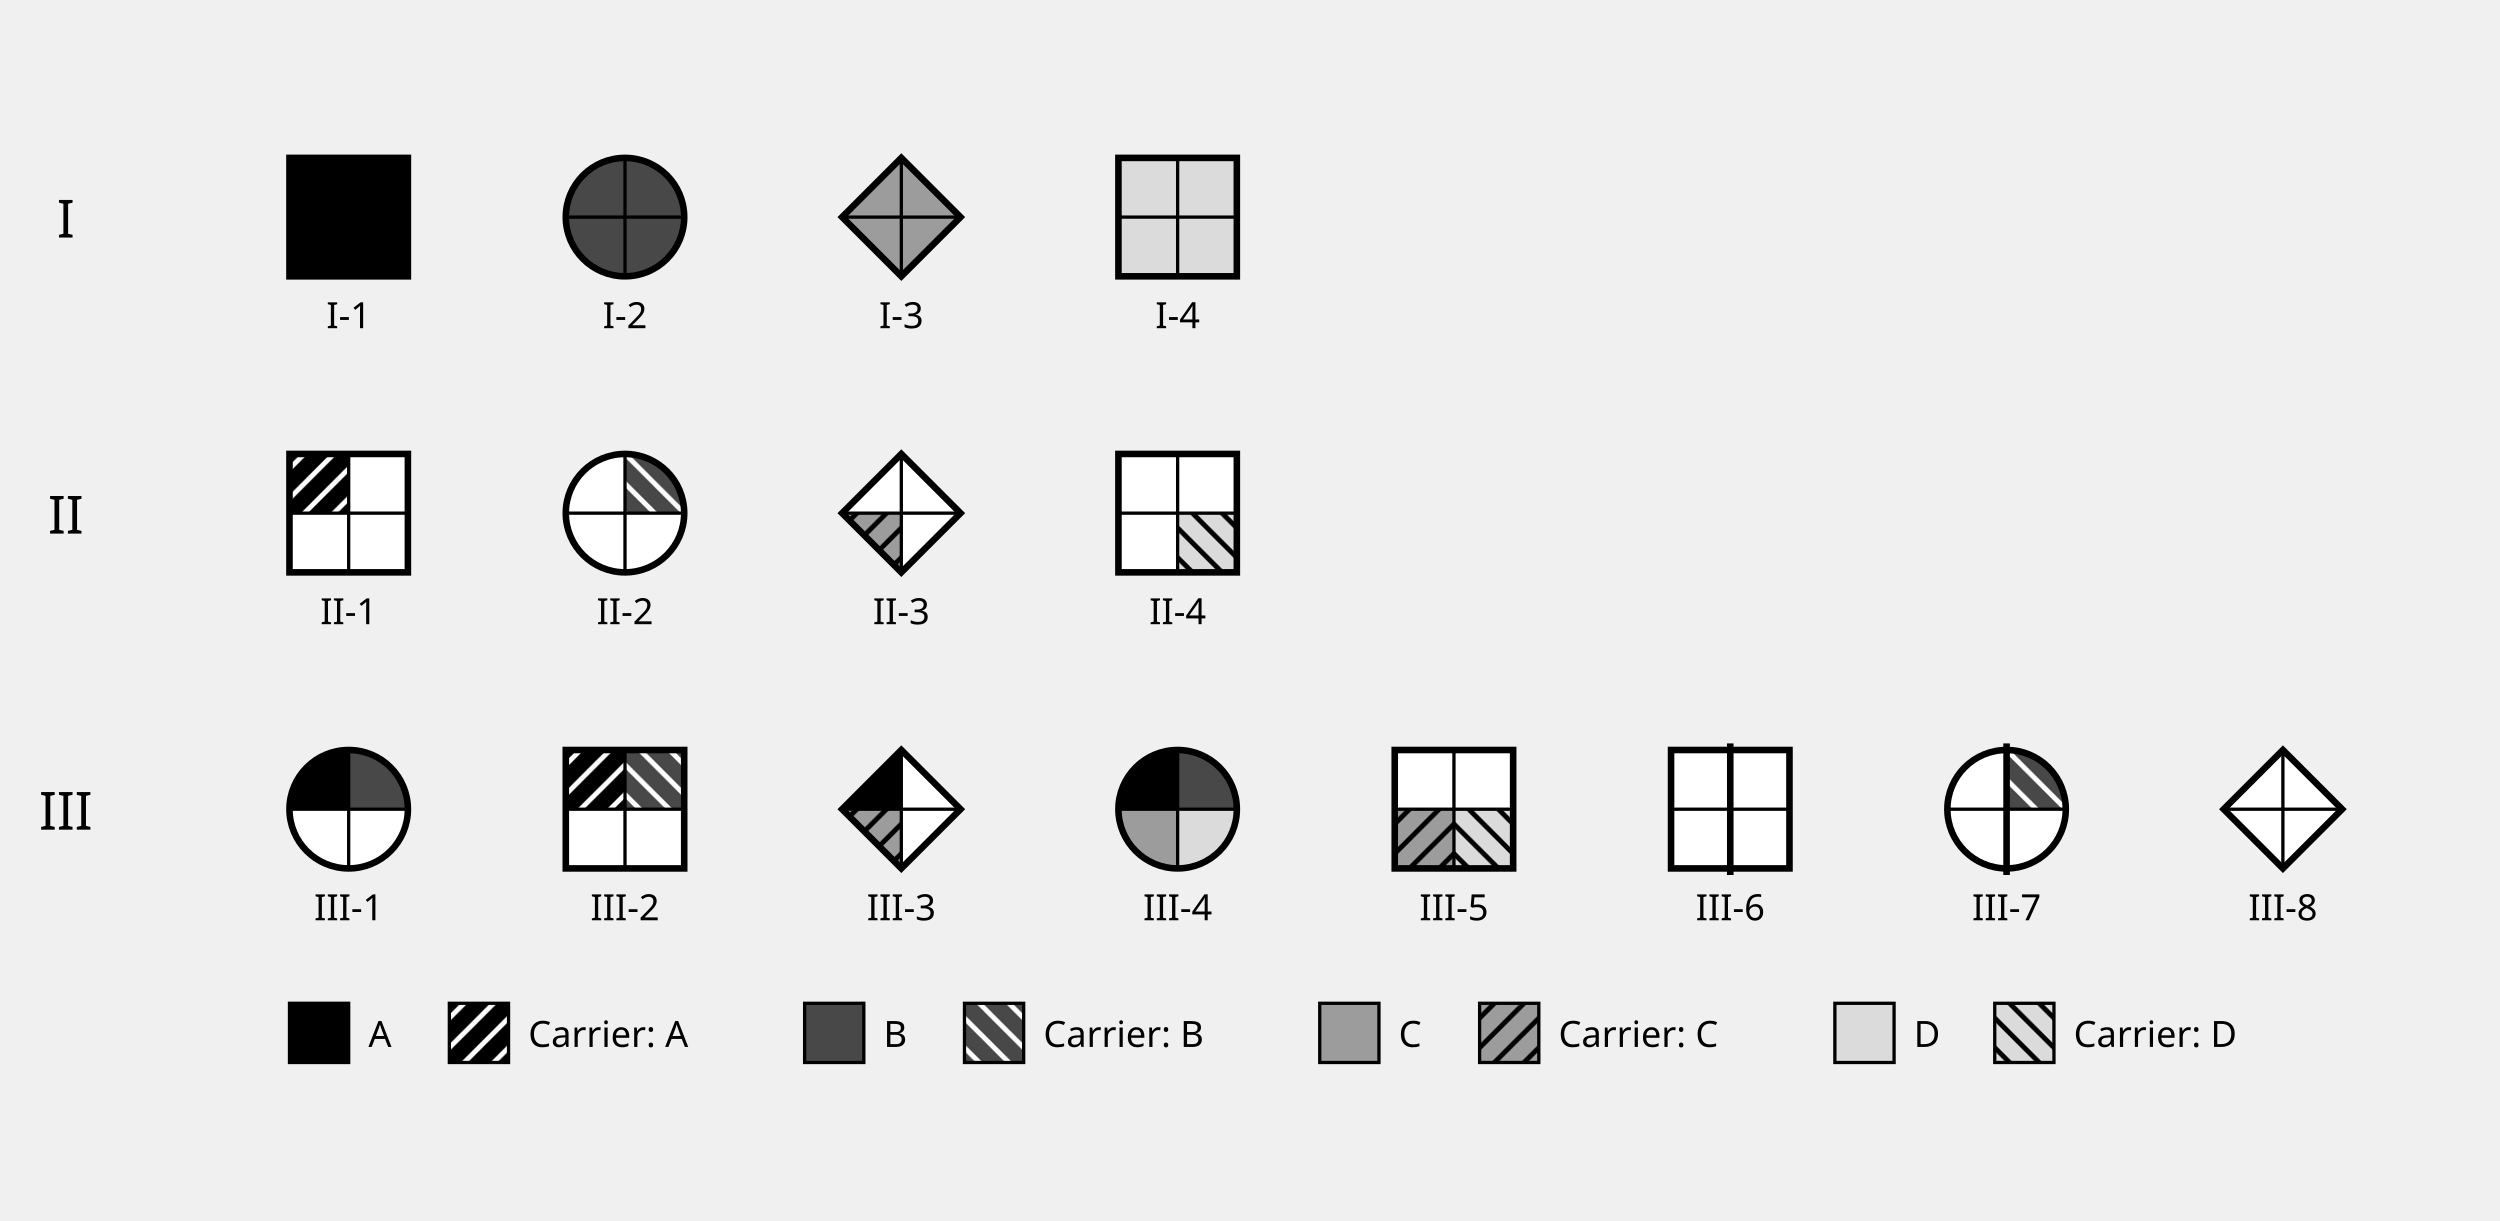
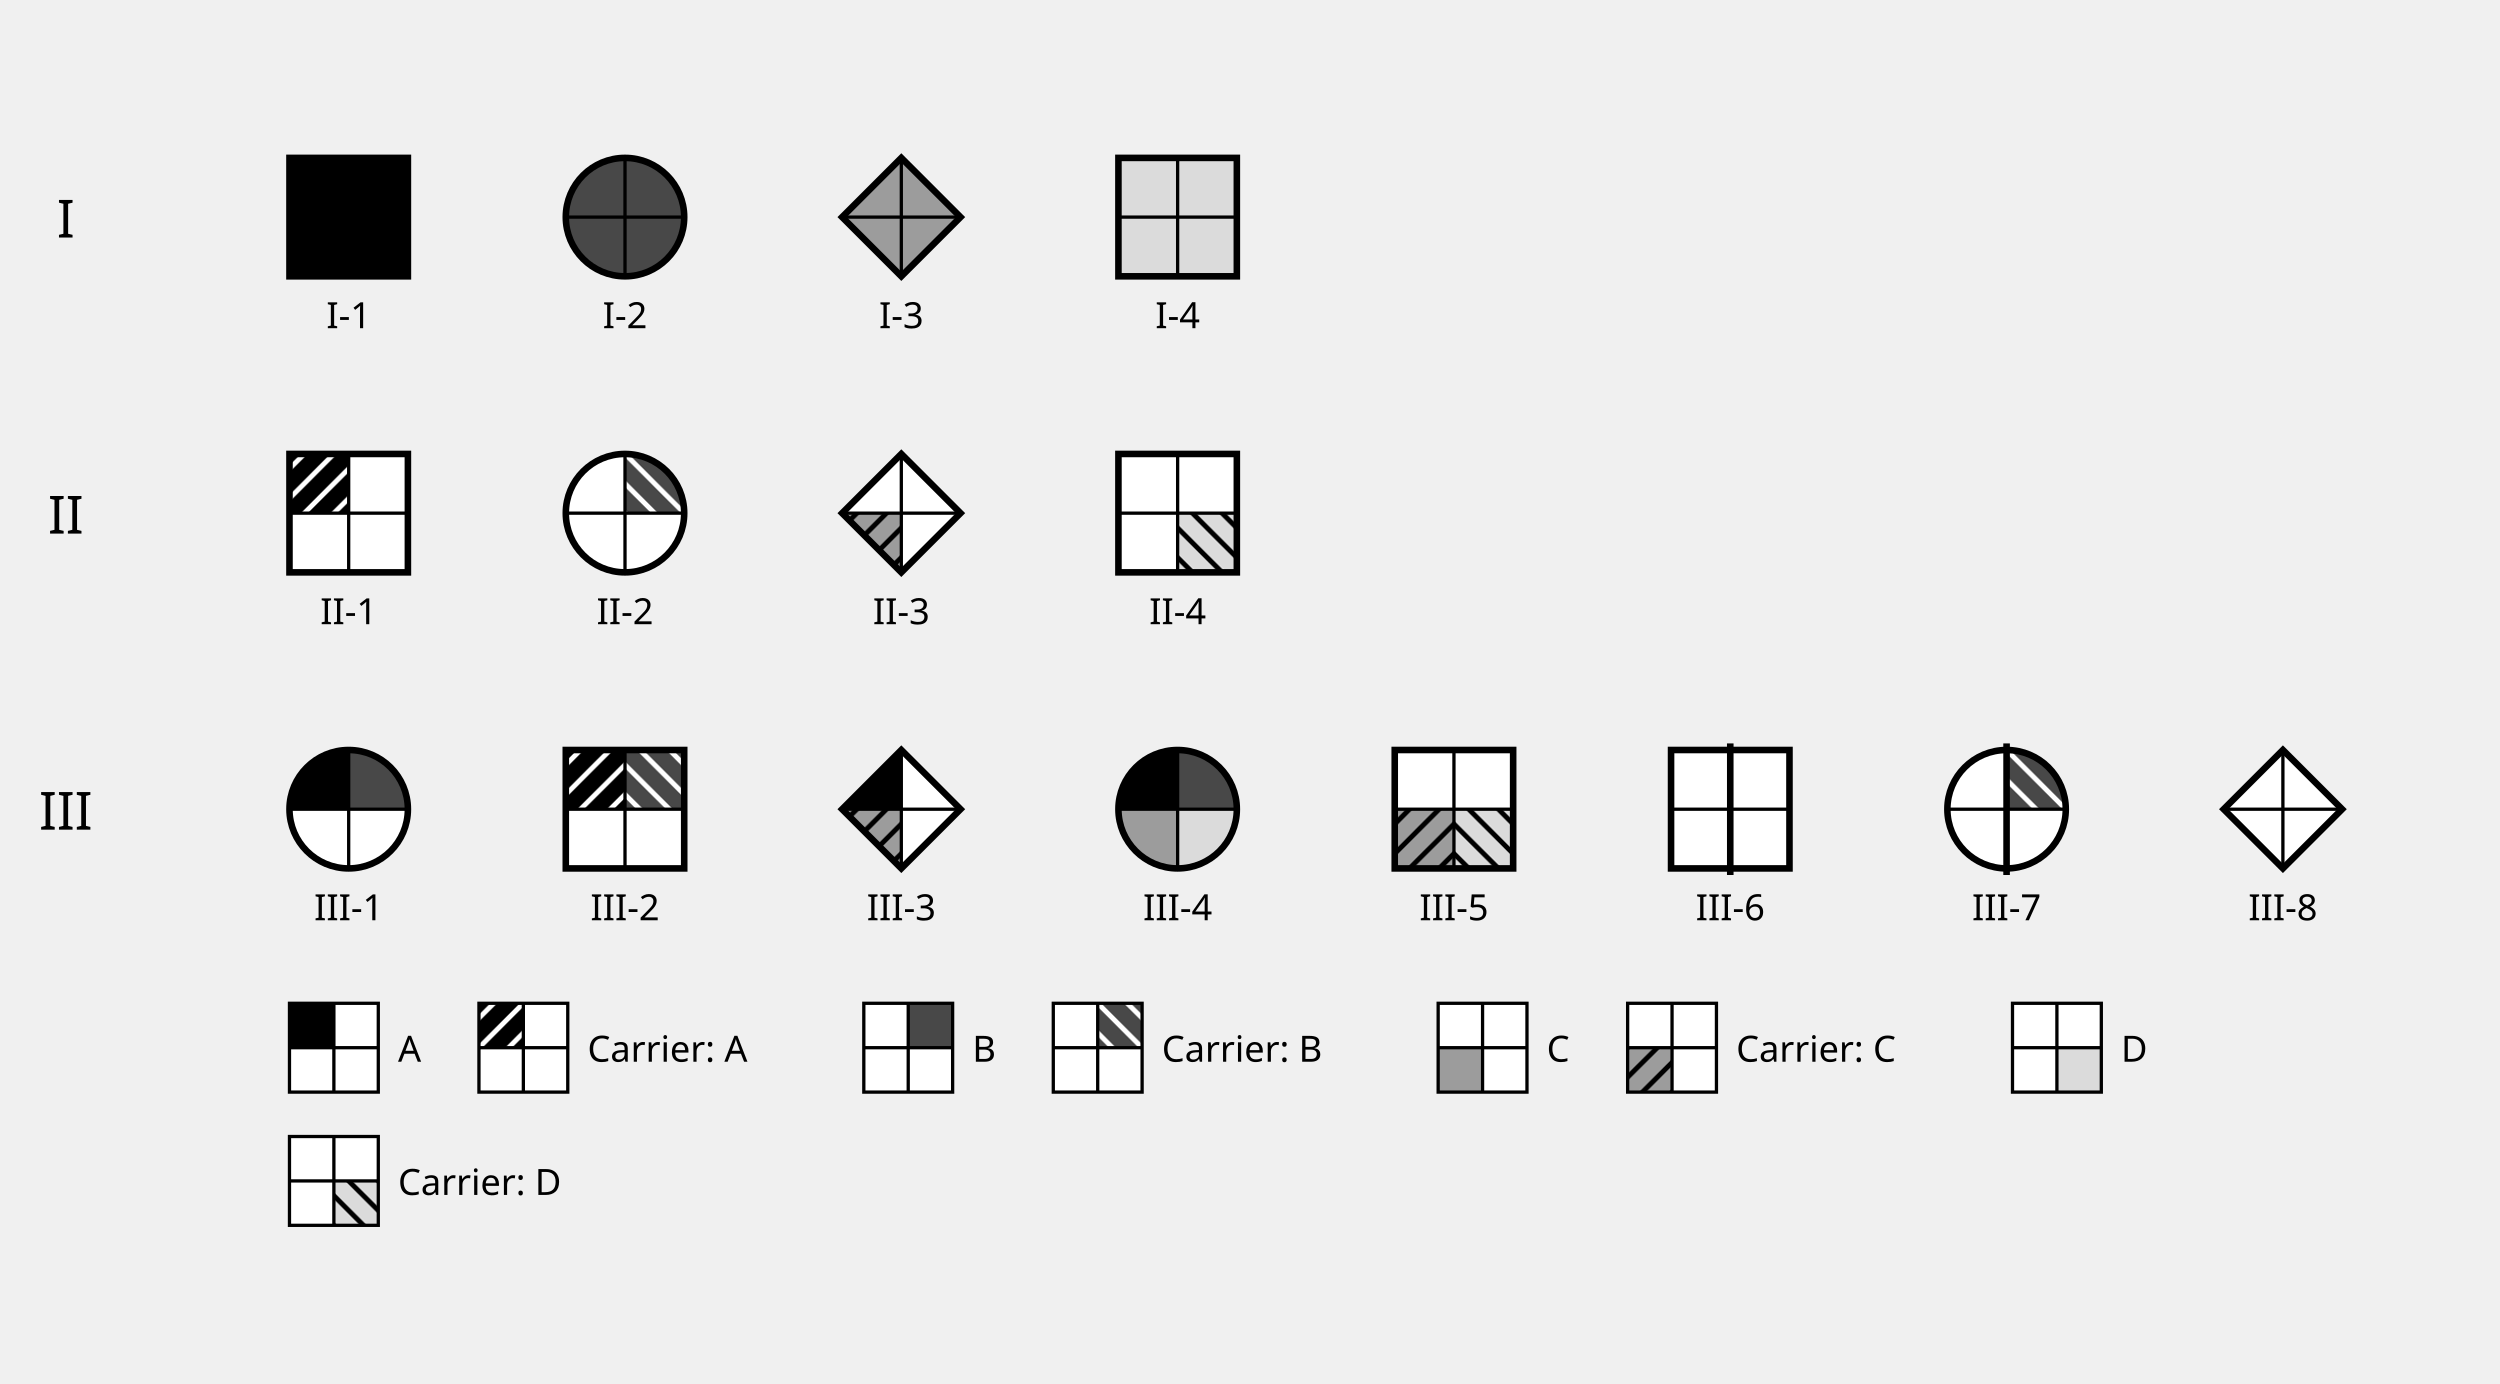
- <svg xmlns="http://www.w3.org/2000/svg" width="760" height="371" viewBox="0 0 760 371" class="pedigree" data-title="Fills by condition index and status" data-conditions="[&quot;A&quot;, &quot;B&quot;, &quot;C&quot;, &quot;D&quot;]">
+ <svg xmlns="http://www.w3.org/2000/svg" width="760" height="420.5" viewBox="0 0 760 420.5" class="pedigree" data-title="Fills by condition index and status" data-conditions="[&quot;A&quot;, &quot;B&quot;, &quot;C&quot;, &quot;D&quot;]">
  <defs>
    <pattern id="fill-affected-0" class="fill-pattern" data-condition="0" data-status="affected" width="8" height="8" patternUnits="userSpaceOnUse">
      <rect class="tone" width="8" height="8" fill="#000000" />
    </pattern>
    <pattern id="fill-carrier-0" class="fill-pattern" data-condition="0" data-status="carrier" width="9" height="9" patternUnits="userSpaceOnUse">
      <rect class="tone" width="9" height="9" fill="#000000" />
      <path class="hatch" d="M-1.125,5.625L5.625,-1.125M3.375,10.125L10.125,3.375" fill="none" stroke="#ffffff" stroke-width="1.5" />
    </pattern>
    <pattern id="fill-affected-1" class="fill-pattern" data-condition="1" data-status="affected" width="8" height="8" patternUnits="userSpaceOnUse">
      <rect class="tone" width="8" height="8" fill="#484848" />
    </pattern>
    <pattern id="fill-carrier-1" class="fill-pattern" data-condition="1" data-status="carrier" width="9" height="9" patternUnits="userSpaceOnUse">
      <rect class="tone" width="9" height="9" fill="#484848" />
      <path class="hatch" d="M3.375,-1.125L10.125,5.625M-1.125,3.375L5.625,10.125" fill="none" stroke="#ffffff" stroke-width="1.5" />
    </pattern>
    <pattern id="fill-affected-2" class="fill-pattern" data-condition="2" data-status="affected" width="8" height="8" patternUnits="userSpaceOnUse">
      <rect class="tone" width="8" height="8" fill="#9c9c9c" />
    </pattern>
    <pattern id="fill-carrier-2" class="fill-pattern" data-condition="2" data-status="carrier" width="9" height="9" patternUnits="userSpaceOnUse">
      <rect class="tone" width="9" height="9" fill="#9c9c9c" />
      <path class="hatch" d="M-1.125,5.625L5.625,-1.125M3.375,10.125L10.125,3.375" fill="none" stroke="#000000" stroke-width="1.5" />
    </pattern>
    <pattern id="fill-affected-3" class="fill-pattern" data-condition="3" data-status="affected" width="8" height="8" patternUnits="userSpaceOnUse">
      <rect class="tone" width="8" height="8" fill="#dbdbdb" />
    </pattern>
    <pattern id="fill-carrier-3" class="fill-pattern" data-condition="3" data-status="carrier" width="9" height="9" patternUnits="userSpaceOnUse">
      <rect class="tone" width="9" height="9" fill="#dbdbdb" />
      <path class="hatch" d="M3.375,-1.125L10.125,5.625M-1.125,3.375L5.625,10.125" fill="none" stroke="#000000" stroke-width="1.5" />
    </pattern>
  </defs>
  <g class="generation" data-generation="1">
    <text x="20" y="66" font-family="sans-serif" font-size="16" fill="#000000" text-anchor="middle" dominant-baseline="central">I</text>
  </g>
  <g class="generation" data-generation="2">
    <text x="20" y="156" font-family="sans-serif" font-size="16" fill="#000000" text-anchor="middle" dominant-baseline="central">II</text>
  </g>
  <g class="generation" data-generation="3">
    <text x="20" y="246" font-family="sans-serif" font-size="16" fill="#000000" text-anchor="middle" dominant-baseline="central">III</text>
  </g>
  <g id="ind-I-1" class="individual affected" data-position="I-1" data-generation="1" data-index="1" data-gender="man" data-condition-0="affected">
    <rect class="backing" x="88" y="48" width="36" height="36" fill="#ffffff" />
    <rect class="fill" data-condition="0" data-status="affected" transform="translate(106 66)" x="-18" y="-18" width="36" height="36" fill="url(#fill-affected-0)" />
    <line class="divider" x1="106" y1="48" x2="106" y2="84" stroke="#000000" stroke-width="1" />
    <line class="divider" x1="88" y1="66" x2="124" y2="66" stroke="#000000" stroke-width="1" />
    <rect class="symbol" x="88" y="48" width="36" height="36" fill="none" stroke="#000000" stroke-width="2" />
    <text class="label" x="106" y="95.5" font-family="sans-serif" font-size="11" fill="#000000" text-anchor="middle" dominant-baseline="central">I-1</text>
    <rect class="hit" x="88" y="48" width="36" height="53" fill="none" pointer-events="all" />
  </g>
  <g id="ind-I-2" class="individual affected" data-position="I-2" data-generation="1" data-index="2" data-gender="woman" data-condition-1="affected">
    <circle class="backing" cx="190" cy="66" r="18" fill="#ffffff" />
    <circle class="fill" data-condition="1" data-status="affected" transform="translate(194.5 66)" cx="-4.5" cy="0" r="18" fill="url(#fill-affected-1)" />
    <line class="divider" x1="190" y1="48" x2="190" y2="84" stroke="#000000" stroke-width="1" />
    <line class="divider" x1="172" y1="66" x2="208" y2="66" stroke="#000000" stroke-width="1" />
    <circle class="symbol" cx="190" cy="66" r="18" fill="none" stroke="#000000" stroke-width="2" />
    <text class="label" x="190" y="95.5" font-family="sans-serif" font-size="11" fill="#000000" text-anchor="middle" dominant-baseline="central">I-2</text>
    <rect class="hit" x="172" y="48" width="36" height="53" fill="none" pointer-events="all" />
  </g>
  <g id="ind-I-3" class="individual affected" data-position="I-3" data-generation="1" data-index="3" data-gender="nonbinary" data-condition-2="affected">
    <polygon class="backing" points="274,48 292,66 274,84 256,66" fill="#ffffff" />
    <polygon class="fill" data-condition="2" data-status="affected" transform="translate(274 66)" points="0,-18 18,0 0,18 -18,0" fill="url(#fill-affected-2)" />
    <line class="divider" x1="274" y1="48" x2="274" y2="84" stroke="#000000" stroke-width="1" />
    <line class="divider" x1="256" y1="66" x2="292" y2="66" stroke="#000000" stroke-width="1" />
    <polygon class="symbol" points="274,48 292,66 274,84 256,66" fill="none" stroke="#000000" stroke-width="2" />
    <text class="label" x="274" y="95.5" font-family="sans-serif" font-size="11" fill="#000000" text-anchor="middle" dominant-baseline="central">I-3</text>
    <rect class="hit" x="256" y="48" width="36" height="53" fill="none" pointer-events="all" />
  </g>
  <g id="ind-I-4" class="individual affected" data-position="I-4" data-generation="1" data-index="4" data-gender="man" data-condition-3="affected">
    <rect class="backing" x="340" y="48" width="36" height="36" fill="#ffffff" />
    <rect class="fill" data-condition="3" data-status="affected" transform="translate(358 66)" x="-18" y="-18" width="36" height="36" fill="url(#fill-affected-3)" />
    <line class="divider" x1="358" y1="48" x2="358" y2="84" stroke="#000000" stroke-width="1" />
    <line class="divider" x1="340" y1="66" x2="376" y2="66" stroke="#000000" stroke-width="1" />
    <rect class="symbol" x="340" y="48" width="36" height="36" fill="none" stroke="#000000" stroke-width="2" />
    <text class="label" x="358" y="95.5" font-family="sans-serif" font-size="11" fill="#000000" text-anchor="middle" dominant-baseline="central">I-4</text>
    <rect class="hit" x="340" y="48" width="36" height="53" fill="none" pointer-events="all" />
  </g>
  <g id="ind-II-1" class="individual carrier" data-position="II-1" data-generation="2" data-index="1" data-gender="man" data-condition-0="carrier">
    <rect class="backing" x="88" y="138" width="36" height="36" fill="#ffffff" />
    <clipPath id="clip-II-1">
      <rect x="-18" y="-18" width="36" height="36" fill="none" />
    </clipPath>
    <rect class="fill" data-condition="0" data-status="carrier" x="-18" y="-18" width="18" height="18" transform="translate(106 156)" fill="url(#fill-carrier-0)" clip-path="url(#clip-II-1)" />
    <line class="divider" x1="106" y1="138" x2="106" y2="174" stroke="#000000" stroke-width="1" />
    <line class="divider" x1="88" y1="156" x2="124" y2="156" stroke="#000000" stroke-width="1" />
    <rect class="symbol" x="88" y="138" width="36" height="36" fill="none" stroke="#000000" stroke-width="2" />
    <text class="label" x="106" y="185.5" font-family="sans-serif" font-size="11" fill="#000000" text-anchor="middle" dominant-baseline="central">II-1</text>
    <rect class="hit" x="88" y="138" width="36" height="53" fill="none" pointer-events="all" />
  </g>
  <g id="ind-II-2" class="individual carrier" data-position="II-2" data-generation="2" data-index="2" data-gender="woman" data-condition-1="carrier">
    <circle class="backing" cx="190" cy="156" r="18" fill="#ffffff" />
    <clipPath id="clip-II-2">
      <circle cx="-4.5" cy="0" r="18" fill="none" />
    </clipPath>
    <rect class="fill" data-condition="1" data-status="carrier" x="-4.5" y="-18" width="18" height="18" transform="translate(194.5 156)" fill="url(#fill-carrier-1)" clip-path="url(#clip-II-2)" />
    <line class="divider" x1="190" y1="138" x2="190" y2="174" stroke="#000000" stroke-width="1" />
    <line class="divider" x1="172" y1="156" x2="208" y2="156" stroke="#000000" stroke-width="1" />
    <circle class="symbol" cx="190" cy="156" r="18" fill="none" stroke="#000000" stroke-width="2" />
    <text class="label" x="190" y="185.5" font-family="sans-serif" font-size="11" fill="#000000" text-anchor="middle" dominant-baseline="central">II-2</text>
    <rect class="hit" x="172" y="138" width="36" height="53" fill="none" pointer-events="all" />
  </g>
  <g id="ind-II-3" class="individual carrier" data-position="II-3" data-generation="2" data-index="3" data-gender="nonbinary" data-condition-2="carrier">
    <polygon class="backing" points="274,138 292,156 274,174 256,156" fill="#ffffff" />
    <clipPath id="clip-II-3">
      <polygon points="0,-18 18,0 0,18 -18,0" fill="none" />
    </clipPath>
    <rect class="fill" data-condition="2" data-status="carrier" x="-18" y="0" width="18" height="18" transform="translate(274 156)" fill="url(#fill-carrier-2)" clip-path="url(#clip-II-3)" />
    <line class="divider" x1="274" y1="138" x2="274" y2="174" stroke="#000000" stroke-width="1" />
    <line class="divider" x1="256" y1="156" x2="292" y2="156" stroke="#000000" stroke-width="1" />
    <polygon class="symbol" points="274,138 292,156 274,174 256,156" fill="none" stroke="#000000" stroke-width="2" />
    <text class="label" x="274" y="185.5" font-family="sans-serif" font-size="11" fill="#000000" text-anchor="middle" dominant-baseline="central">II-3</text>
    <rect class="hit" x="256" y="138" width="36" height="53" fill="none" pointer-events="all" />
  </g>
  <g id="ind-II-4" class="individual carrier" data-position="II-4" data-generation="2" data-index="4" data-gender="man" data-condition-3="carrier">
    <rect class="backing" x="340" y="138" width="36" height="36" fill="#ffffff" />
    <clipPath id="clip-II-4">
      <rect x="-18" y="-18" width="36" height="36" fill="none" />
    </clipPath>
    <rect class="fill" data-condition="3" data-status="carrier" x="0" y="0" width="18" height="18" transform="translate(358 156)" fill="url(#fill-carrier-3)" clip-path="url(#clip-II-4)" />
    <line class="divider" x1="358" y1="138" x2="358" y2="174" stroke="#000000" stroke-width="1" />
    <line class="divider" x1="340" y1="156" x2="376" y2="156" stroke="#000000" stroke-width="1" />
    <rect class="symbol" x="340" y="138" width="36" height="36" fill="none" stroke="#000000" stroke-width="2" />
    <text class="label" x="358" y="185.5" font-family="sans-serif" font-size="11" fill="#000000" text-anchor="middle" dominant-baseline="central">II-4</text>
    <rect class="hit" x="340" y="138" width="36" height="53" fill="none" pointer-events="all" />
  </g>
  <g id="ind-III-1" class="individual affected" data-position="III-1" data-generation="3" data-index="1" data-gender="woman" data-condition-0="affected" data-condition-1="affected">
    <circle class="backing" cx="106" cy="246" r="18" fill="#ffffff" />
    <clipPath id="clip-III-1">
      <circle cx="-4.5" cy="0" r="18" fill="none" />
    </clipPath>
    <rect class="fill" data-condition="0" data-status="affected" x="-22.5" y="-18" width="18" height="18" transform="translate(110.5 246)" fill="url(#fill-affected-0)" clip-path="url(#clip-III-1)" />
    <rect class="fill" data-condition="1" data-status="affected" x="-4.5" y="-18" width="18" height="18" transform="translate(110.5 246)" fill="url(#fill-affected-1)" clip-path="url(#clip-III-1)" />
    <line class="divider" x1="106" y1="228" x2="106" y2="264" stroke="#000000" stroke-width="1" />
    <line class="divider" x1="88" y1="246" x2="124" y2="246" stroke="#000000" stroke-width="1" />
    <circle class="symbol" cx="106" cy="246" r="18" fill="none" stroke="#000000" stroke-width="2" />
    <text class="label" x="106" y="275.5" font-family="sans-serif" font-size="11" fill="#000000" text-anchor="middle" dominant-baseline="central">III-1</text>
    <rect class="hit" x="88" y="228" width="36" height="53" fill="none" pointer-events="all" />
  </g>
  <g id="ind-III-2" class="individual carrier" data-position="III-2" data-generation="3" data-index="2" data-gender="man" data-condition-0="carrier" data-condition-1="carrier">
    <rect class="backing" x="172" y="228" width="36" height="36" fill="#ffffff" />
    <clipPath id="clip-III-2">
      <rect x="-18" y="-18" width="36" height="36" fill="none" />
    </clipPath>
    <rect class="fill" data-condition="0" data-status="carrier" x="-18" y="-18" width="18" height="18" transform="translate(190 246)" fill="url(#fill-carrier-0)" clip-path="url(#clip-III-2)" />
    <rect class="fill" data-condition="1" data-status="carrier" x="0" y="-18" width="18" height="18" transform="translate(190 246)" fill="url(#fill-carrier-1)" clip-path="url(#clip-III-2)" />
    <line class="divider" x1="190" y1="228" x2="190" y2="264" stroke="#000000" stroke-width="1" />
    <line class="divider" x1="172" y1="246" x2="208" y2="246" stroke="#000000" stroke-width="1" />
    <rect class="symbol" x="172" y="228" width="36" height="36" fill="none" stroke="#000000" stroke-width="2" />
    <text class="label" x="190" y="275.5" font-family="sans-serif" font-size="11" fill="#000000" text-anchor="middle" dominant-baseline="central">III-2</text>
    <rect class="hit" x="172" y="228" width="36" height="53" fill="none" pointer-events="all" />
  </g>
  <g id="ind-III-3" class="individual affected carrier" data-position="III-3" data-generation="3" data-index="3" data-gender="nonbinary" data-condition-0="affected" data-condition-2="carrier">
    <polygon class="backing" points="274,228 292,246 274,264 256,246" fill="#ffffff" />
    <clipPath id="clip-III-3">
      <polygon points="0,-18 18,0 0,18 -18,0" fill="none" />
    </clipPath>
    <rect class="fill" data-condition="0" data-status="affected" x="-18" y="-18" width="18" height="18" transform="translate(274 246)" fill="url(#fill-affected-0)" clip-path="url(#clip-III-3)" />
    <rect class="fill" data-condition="2" data-status="carrier" x="-18" y="0" width="18" height="18" transform="translate(274 246)" fill="url(#fill-carrier-2)" clip-path="url(#clip-III-3)" />
    <line class="divider" x1="274" y1="228" x2="274" y2="264" stroke="#000000" stroke-width="1" />
    <line class="divider" x1="256" y1="246" x2="292" y2="246" stroke="#000000" stroke-width="1" />
    <polygon class="symbol" points="274,228 292,246 274,264 256,246" fill="none" stroke="#000000" stroke-width="2" />
    <text class="label" x="274" y="275.5" font-family="sans-serif" font-size="11" fill="#000000" text-anchor="middle" dominant-baseline="central">III-3</text>
    <rect class="hit" x="256" y="228" width="36" height="53" fill="none" pointer-events="all" />
  </g>
  <g id="ind-III-4" class="individual affected" data-position="III-4" data-generation="3" data-index="4" data-gender="woman" data-condition-0="affected" data-condition-1="affected" data-condition-2="affected" data-condition-3="affected">
    <circle class="backing" cx="358" cy="246" r="18" fill="#ffffff" />
    <clipPath id="clip-III-4">
      <circle cx="-4.5" cy="0" r="18" fill="none" />
    </clipPath>
    <rect class="fill" data-condition="0" data-status="affected" x="-22.5" y="-18" width="18" height="18" transform="translate(362.5 246)" fill="url(#fill-affected-0)" clip-path="url(#clip-III-4)" />
    <rect class="fill" data-condition="1" data-status="affected" x="-4.5" y="-18" width="18" height="18" transform="translate(362.5 246)" fill="url(#fill-affected-1)" clip-path="url(#clip-III-4)" />
    <rect class="fill" data-condition="2" data-status="affected" x="-22.5" y="0" width="18" height="18" transform="translate(362.5 246)" fill="url(#fill-affected-2)" clip-path="url(#clip-III-4)" />
    <rect class="fill" data-condition="3" data-status="affected" x="-4.5" y="0" width="18" height="18" transform="translate(362.5 246)" fill="url(#fill-affected-3)" clip-path="url(#clip-III-4)" />
    <line class="divider" x1="358" y1="228" x2="358" y2="264" stroke="#000000" stroke-width="1" />
    <line class="divider" x1="340" y1="246" x2="376" y2="246" stroke="#000000" stroke-width="1" />
    <circle class="symbol" cx="358" cy="246" r="18" fill="none" stroke="#000000" stroke-width="2" />
    <text class="label" x="358" y="275.5" font-family="sans-serif" font-size="11" fill="#000000" text-anchor="middle" dominant-baseline="central">III-4</text>
    <rect class="hit" x="340" y="228" width="36" height="53" fill="none" pointer-events="all" />
  </g>
  <g id="ind-III-5" class="individual carrier" data-position="III-5" data-generation="3" data-index="5" data-gender="man" data-condition-2="carrier" data-condition-3="carrier">
    <rect class="backing" x="424" y="228" width="36" height="36" fill="#ffffff" />
    <clipPath id="clip-III-5">
      <rect x="-18" y="-18" width="36" height="36" fill="none" />
    </clipPath>
    <rect class="fill" data-condition="2" data-status="carrier" x="-18" y="0" width="18" height="18" transform="translate(442 246)" fill="url(#fill-carrier-2)" clip-path="url(#clip-III-5)" />
    <rect class="fill" data-condition="3" data-status="carrier" x="0" y="0" width="18" height="18" transform="translate(442 246)" fill="url(#fill-carrier-3)" clip-path="url(#clip-III-5)" />
    <line class="divider" x1="442" y1="228" x2="442" y2="264" stroke="#000000" stroke-width="1" />
    <line class="divider" x1="424" y1="246" x2="460" y2="246" stroke="#000000" stroke-width="1" />
    <rect class="symbol" x="424" y="228" width="36" height="36" fill="none" stroke="#000000" stroke-width="2" />
    <text class="label" x="442" y="275.5" font-family="sans-serif" font-size="11" fill="#000000" text-anchor="middle" dominant-baseline="central">III-5</text>
    <rect class="hit" x="424" y="228" width="36" height="53" fill="none" pointer-events="all" />
  </g>
  <g id="ind-III-6" class="individual presymptomatic" data-position="III-6" data-generation="3" data-index="6" data-gender="man" data-condition-0="presymptomatic">
    <rect class="backing" x="508" y="228" width="36" height="36" fill="#ffffff" />
    <line class="divider" x1="526" y1="228" x2="526" y2="264" stroke="#000000" stroke-width="1" />
    <line class="divider" x1="508" y1="246" x2="544" y2="246" stroke="#000000" stroke-width="1" />
    <rect class="symbol" x="508" y="228" width="36" height="36" fill="none" stroke="#000000" stroke-width="2" />
    <line class="mark presymptomatic" x1="526" y1="226" x2="526" y2="266" stroke="#000000" stroke-width="2" />
    <text class="label" x="526" y="275.5" font-family="sans-serif" font-size="11" fill="#000000" text-anchor="middle" dominant-baseline="central">III-6</text>
    <rect class="hit" x="508" y="228" width="36" height="53" fill="none" pointer-events="all" />
  </g>
  <g id="ind-III-7" class="individual carrier presymptomatic" data-position="III-7" data-generation="3" data-index="7" data-gender="woman" data-condition-0="presymptomatic" data-condition-1="carrier">
    <circle class="backing" cx="610" cy="246" r="18" fill="#ffffff" />
    <clipPath id="clip-III-7">
      <circle cx="-4.5" cy="0" r="18" fill="none" />
    </clipPath>
    <rect class="fill" data-condition="1" data-status="carrier" x="-4.5" y="-18" width="18" height="18" transform="translate(614.5 246)" fill="url(#fill-carrier-1)" clip-path="url(#clip-III-7)" />
    <line class="divider" x1="610" y1="228" x2="610" y2="264" stroke="#000000" stroke-width="1" />
    <line class="divider" x1="592" y1="246" x2="628" y2="246" stroke="#000000" stroke-width="1" />
    <circle class="symbol" cx="610" cy="246" r="18" fill="none" stroke="#000000" stroke-width="2" />
    <line class="mark presymptomatic" x1="610" y1="226" x2="610" y2="266" stroke="#000000" stroke-width="2" />
    <text class="label" x="610" y="275.5" font-family="sans-serif" font-size="11" fill="#000000" text-anchor="middle" dominant-baseline="central">III-7</text>
    <rect class="hit" x="592" y="228" width="36" height="53" fill="none" pointer-events="all" />
  </g>
  <g id="ind-III-8" class="individual" data-position="III-8" data-generation="3" data-index="8" data-gender="nonbinary">
    <polygon class="backing" points="694,228 712,246 694,264 676,246" fill="#ffffff" />
    <line class="divider" x1="694" y1="228" x2="694" y2="264" stroke="#000000" stroke-width="1" />
    <line class="divider" x1="676" y1="246" x2="712" y2="246" stroke="#000000" stroke-width="1" />
    <polygon class="symbol" points="694,228 712,246 694,264 676,246" fill="none" stroke="#000000" stroke-width="2" />
    <text class="label" x="694" y="275.5" font-family="sans-serif" font-size="11" fill="#000000" text-anchor="middle" dominant-baseline="central">III-8</text>
    <rect class="hit" x="676" y="228" width="36" height="53" fill="none" pointer-events="all" />
  </g>
  <g id="key" class="key">
    <g id="key-affected-0" class="key-entry" data-condition="0" data-status="affected">
-       <rect class="swatch" x="-9" y="-9" width="18" height="18" transform="translate(97 314)" fill="url(#fill-affected-0)" stroke="#000000" stroke-width="1" />
-       <text class="key-label" x="112" y="314" font-family="sans-serif" font-size="11" fill="#000000" text-anchor="start" dominant-baseline="central">A</text>
+       <rect class="swatch-backing" x="-13.5" y="-13.5" width="27" height="27" transform="translate(101.5 318.5)" fill="#ffffff" />
+       <clipPath id="key-clip-affected-0">
+         <rect x="-13.5" y="-13.5" width="27" height="27" />
+       </clipPath>
+       <rect class="swatch" data-condition="0" data-status="affected" x="-13.5" y="-13.5" width="13.5" height="13.5" transform="translate(101.5 318.5)" fill="url(#fill-affected-0)" clip-path="url(#key-clip-affected-0)" />
+       <line class="divider" x1="101.5" y1="305" x2="101.5" y2="332" stroke="#000000" stroke-width="1" />
+       <line class="divider" x1="88" y1="318.5" x2="115" y2="318.5" stroke="#000000" stroke-width="1" />
+       <rect class="swatch-outline" x="-13.5" y="-13.5" width="27" height="27" transform="translate(101.5 318.5)" fill="none" stroke="#000000" stroke-width="1" />
+       <text class="key-label" x="121" y="318.5" font-family="sans-serif" font-size="11" fill="#000000" text-anchor="start" dominant-baseline="central">A</text>
    </g>
    <g id="key-carrier-0" class="key-entry" data-condition="0" data-status="carrier">
-       <rect class="swatch" x="-9" y="-9" width="18" height="18" transform="translate(145.6 314)" fill="url(#fill-carrier-0)" stroke="#000000" stroke-width="1" />
-       <text class="key-label" x="160.6" y="314" font-family="sans-serif" font-size="11" fill="#000000" text-anchor="start" dominant-baseline="central">Carrier: A</text>
+       <rect class="swatch-backing" x="-13.5" y="-13.5" width="27" height="27" transform="translate(159.1 318.5)" fill="#ffffff" />
+       <clipPath id="key-clip-carrier-0">
+         <rect x="-13.5" y="-13.5" width="27" height="27" />
+       </clipPath>
+       <rect class="swatch" data-condition="0" data-status="carrier" x="-13.5" y="-13.5" width="13.5" height="13.5" transform="translate(159.1 318.5)" fill="url(#fill-carrier-0)" clip-path="url(#key-clip-carrier-0)" />
+       <line class="divider" x1="159.1" y1="305" x2="159.1" y2="332" stroke="#000000" stroke-width="1" />
+       <line class="divider" x1="145.6" y1="318.5" x2="172.6" y2="318.5" stroke="#000000" stroke-width="1" />
+       <rect class="swatch-outline" x="-13.5" y="-13.5" width="27" height="27" transform="translate(159.1 318.5)" fill="none" stroke="#000000" stroke-width="1" />
+       <text class="key-label" x="178.6" y="318.5" font-family="sans-serif" font-size="11" fill="#000000" text-anchor="start" dominant-baseline="central">Carrier: A</text>
    </g>
    <g id="key-affected-1" class="key-entry" data-condition="1" data-status="affected">
-       <rect class="swatch" x="-9" y="-9" width="18" height="18" transform="translate(253.6 314)" fill="url(#fill-affected-1)" stroke="#000000" stroke-width="1" />
-       <text class="key-label" x="268.6" y="314" font-family="sans-serif" font-size="11" fill="#000000" text-anchor="start" dominant-baseline="central">B</text>
+       <rect class="swatch-backing" x="-13.5" y="-13.5" width="27" height="27" transform="translate(276.1 318.5)" fill="#ffffff" />
+       <clipPath id="key-clip-affected-1">
+         <rect x="-13.5" y="-13.5" width="27" height="27" />
+       </clipPath>
+       <rect class="swatch" data-condition="1" data-status="affected" x="0" y="-13.5" width="13.5" height="13.5" transform="translate(276.1 318.5)" fill="url(#fill-affected-1)" clip-path="url(#key-clip-affected-1)" />
+       <line class="divider" x1="276.1" y1="305" x2="276.1" y2="332" stroke="#000000" stroke-width="1" />
+       <line class="divider" x1="262.6" y1="318.5" x2="289.6" y2="318.5" stroke="#000000" stroke-width="1" />
+       <rect class="swatch-outline" x="-13.5" y="-13.5" width="27" height="27" transform="translate(276.1 318.5)" fill="none" stroke="#000000" stroke-width="1" />
+       <text class="key-label" x="295.6" y="318.5" font-family="sans-serif" font-size="11" fill="#000000" text-anchor="start" dominant-baseline="central">B</text>
    </g>
    <g id="key-carrier-1" class="key-entry" data-condition="1" data-status="carrier">
-       <rect class="swatch" x="-9" y="-9" width="18" height="18" transform="translate(302.2 314)" fill="url(#fill-carrier-1)" stroke="#000000" stroke-width="1" />
-       <text class="key-label" x="317.2" y="314" font-family="sans-serif" font-size="11" fill="#000000" text-anchor="start" dominant-baseline="central">Carrier: B</text>
+       <rect class="swatch-backing" x="-13.5" y="-13.5" width="27" height="27" transform="translate(333.7 318.5)" fill="#ffffff" />
+       <clipPath id="key-clip-carrier-1">
+         <rect x="-13.5" y="-13.5" width="27" height="27" />
+       </clipPath>
+       <rect class="swatch" data-condition="1" data-status="carrier" x="0" y="-13.5" width="13.5" height="13.5" transform="translate(333.7 318.5)" fill="url(#fill-carrier-1)" clip-path="url(#key-clip-carrier-1)" />
+       <line class="divider" x1="333.7" y1="305" x2="333.7" y2="332" stroke="#000000" stroke-width="1" />
+       <line class="divider" x1="320.2" y1="318.5" x2="347.2" y2="318.5" stroke="#000000" stroke-width="1" />
+       <rect class="swatch-outline" x="-13.5" y="-13.5" width="27" height="27" transform="translate(333.7 318.5)" fill="none" stroke="#000000" stroke-width="1" />
+       <text class="key-label" x="353.2" y="318.5" font-family="sans-serif" font-size="11" fill="#000000" text-anchor="start" dominant-baseline="central">Carrier: B</text>
    </g>
    <g id="key-affected-2" class="key-entry" data-condition="2" data-status="affected">
-       <rect class="swatch" x="-9" y="-9" width="18" height="18" transform="translate(410.2 314)" fill="url(#fill-affected-2)" stroke="#000000" stroke-width="1" />
-       <text class="key-label" x="425.2" y="314" font-family="sans-serif" font-size="11" fill="#000000" text-anchor="start" dominant-baseline="central">C</text>
+       <rect class="swatch-backing" x="-13.5" y="-13.5" width="27" height="27" transform="translate(450.7 318.5)" fill="#ffffff" />
+       <clipPath id="key-clip-affected-2">
+         <rect x="-13.5" y="-13.5" width="27" height="27" />
+       </clipPath>
+       <rect class="swatch" data-condition="2" data-status="affected" x="-13.5" y="0" width="13.5" height="13.5" transform="translate(450.7 318.5)" fill="url(#fill-affected-2)" clip-path="url(#key-clip-affected-2)" />
+       <line class="divider" x1="450.7" y1="305" x2="450.7" y2="332" stroke="#000000" stroke-width="1" />
+       <line class="divider" x1="437.2" y1="318.5" x2="464.2" y2="318.5" stroke="#000000" stroke-width="1" />
+       <rect class="swatch-outline" x="-13.5" y="-13.5" width="27" height="27" transform="translate(450.7 318.5)" fill="none" stroke="#000000" stroke-width="1" />
+       <text class="key-label" x="470.2" y="318.5" font-family="sans-serif" font-size="11" fill="#000000" text-anchor="start" dominant-baseline="central">C</text>
    </g>
    <g id="key-carrier-2" class="key-entry" data-condition="2" data-status="carrier">
-       <rect class="swatch" x="-9" y="-9" width="18" height="18" transform="translate(458.8 314)" fill="url(#fill-carrier-2)" stroke="#000000" stroke-width="1" />
-       <text class="key-label" x="473.8" y="314" font-family="sans-serif" font-size="11" fill="#000000" text-anchor="start" dominant-baseline="central">Carrier: C</text>
+       <rect class="swatch-backing" x="-13.5" y="-13.5" width="27" height="27" transform="translate(508.3 318.5)" fill="#ffffff" />
+       <clipPath id="key-clip-carrier-2">
+         <rect x="-13.5" y="-13.5" width="27" height="27" />
+       </clipPath>
+       <rect class="swatch" data-condition="2" data-status="carrier" x="-13.5" y="0" width="13.5" height="13.5" transform="translate(508.3 318.5)" fill="url(#fill-carrier-2)" clip-path="url(#key-clip-carrier-2)" />
+       <line class="divider" x1="508.3" y1="305" x2="508.3" y2="332" stroke="#000000" stroke-width="1" />
+       <line class="divider" x1="494.8" y1="318.5" x2="521.8" y2="318.5" stroke="#000000" stroke-width="1" />
+       <rect class="swatch-outline" x="-13.5" y="-13.5" width="27" height="27" transform="translate(508.3 318.5)" fill="none" stroke="#000000" stroke-width="1" />
+       <text class="key-label" x="527.8" y="318.5" font-family="sans-serif" font-size="11" fill="#000000" text-anchor="start" dominant-baseline="central">Carrier: C</text>
    </g>
    <g id="key-affected-3" class="key-entry" data-condition="3" data-status="affected">
-       <rect class="swatch" x="-9" y="-9" width="18" height="18" transform="translate(566.8 314)" fill="url(#fill-affected-3)" stroke="#000000" stroke-width="1" />
-       <text class="key-label" x="581.8" y="314" font-family="sans-serif" font-size="11" fill="#000000" text-anchor="start" dominant-baseline="central">D</text>
+       <rect class="swatch-backing" x="-13.5" y="-13.5" width="27" height="27" transform="translate(625.3 318.5)" fill="#ffffff" />
+       <clipPath id="key-clip-affected-3">
+         <rect x="-13.5" y="-13.5" width="27" height="27" />
+       </clipPath>
+       <rect class="swatch" data-condition="3" data-status="affected" x="0" y="0" width="13.5" height="13.5" transform="translate(625.3 318.5)" fill="url(#fill-affected-3)" clip-path="url(#key-clip-affected-3)" />
+       <line class="divider" x1="625.3" y1="305" x2="625.3" y2="332" stroke="#000000" stroke-width="1" />
+       <line class="divider" x1="611.8" y1="318.5" x2="638.8" y2="318.5" stroke="#000000" stroke-width="1" />
+       <rect class="swatch-outline" x="-13.5" y="-13.5" width="27" height="27" transform="translate(625.3 318.5)" fill="none" stroke="#000000" stroke-width="1" />
+       <text class="key-label" x="644.8" y="318.5" font-family="sans-serif" font-size="11" fill="#000000" text-anchor="start" dominant-baseline="central">D</text>
    </g>
    <g id="key-carrier-3" class="key-entry" data-condition="3" data-status="carrier">
-       <rect class="swatch" x="-9" y="-9" width="18" height="18" transform="translate(615.4 314)" fill="url(#fill-carrier-3)" stroke="#000000" stroke-width="1" />
-       <text class="key-label" x="630.4" y="314" font-family="sans-serif" font-size="11" fill="#000000" text-anchor="start" dominant-baseline="central">Carrier: D</text>
+       <rect class="swatch-backing" x="-13.5" y="-13.5" width="27" height="27" transform="translate(101.5 359)" fill="#ffffff" />
+       <clipPath id="key-clip-carrier-3">
+         <rect x="-13.5" y="-13.5" width="27" height="27" />
+       </clipPath>
+       <rect class="swatch" data-condition="3" data-status="carrier" x="0" y="0" width="13.5" height="13.5" transform="translate(101.5 359)" fill="url(#fill-carrier-3)" clip-path="url(#key-clip-carrier-3)" />
+       <line class="divider" x1="101.5" y1="345.5" x2="101.5" y2="372.5" stroke="#000000" stroke-width="1" />
+       <line class="divider" x1="88" y1="359" x2="115" y2="359" stroke="#000000" stroke-width="1" />
+       <rect class="swatch-outline" x="-13.5" y="-13.5" width="27" height="27" transform="translate(101.5 359)" fill="none" stroke="#000000" stroke-width="1" />
+       <text class="key-label" x="121" y="359" font-family="sans-serif" font-size="11" fill="#000000" text-anchor="start" dominant-baseline="central">Carrier: D</text>
    </g>
  </g>
</svg>
